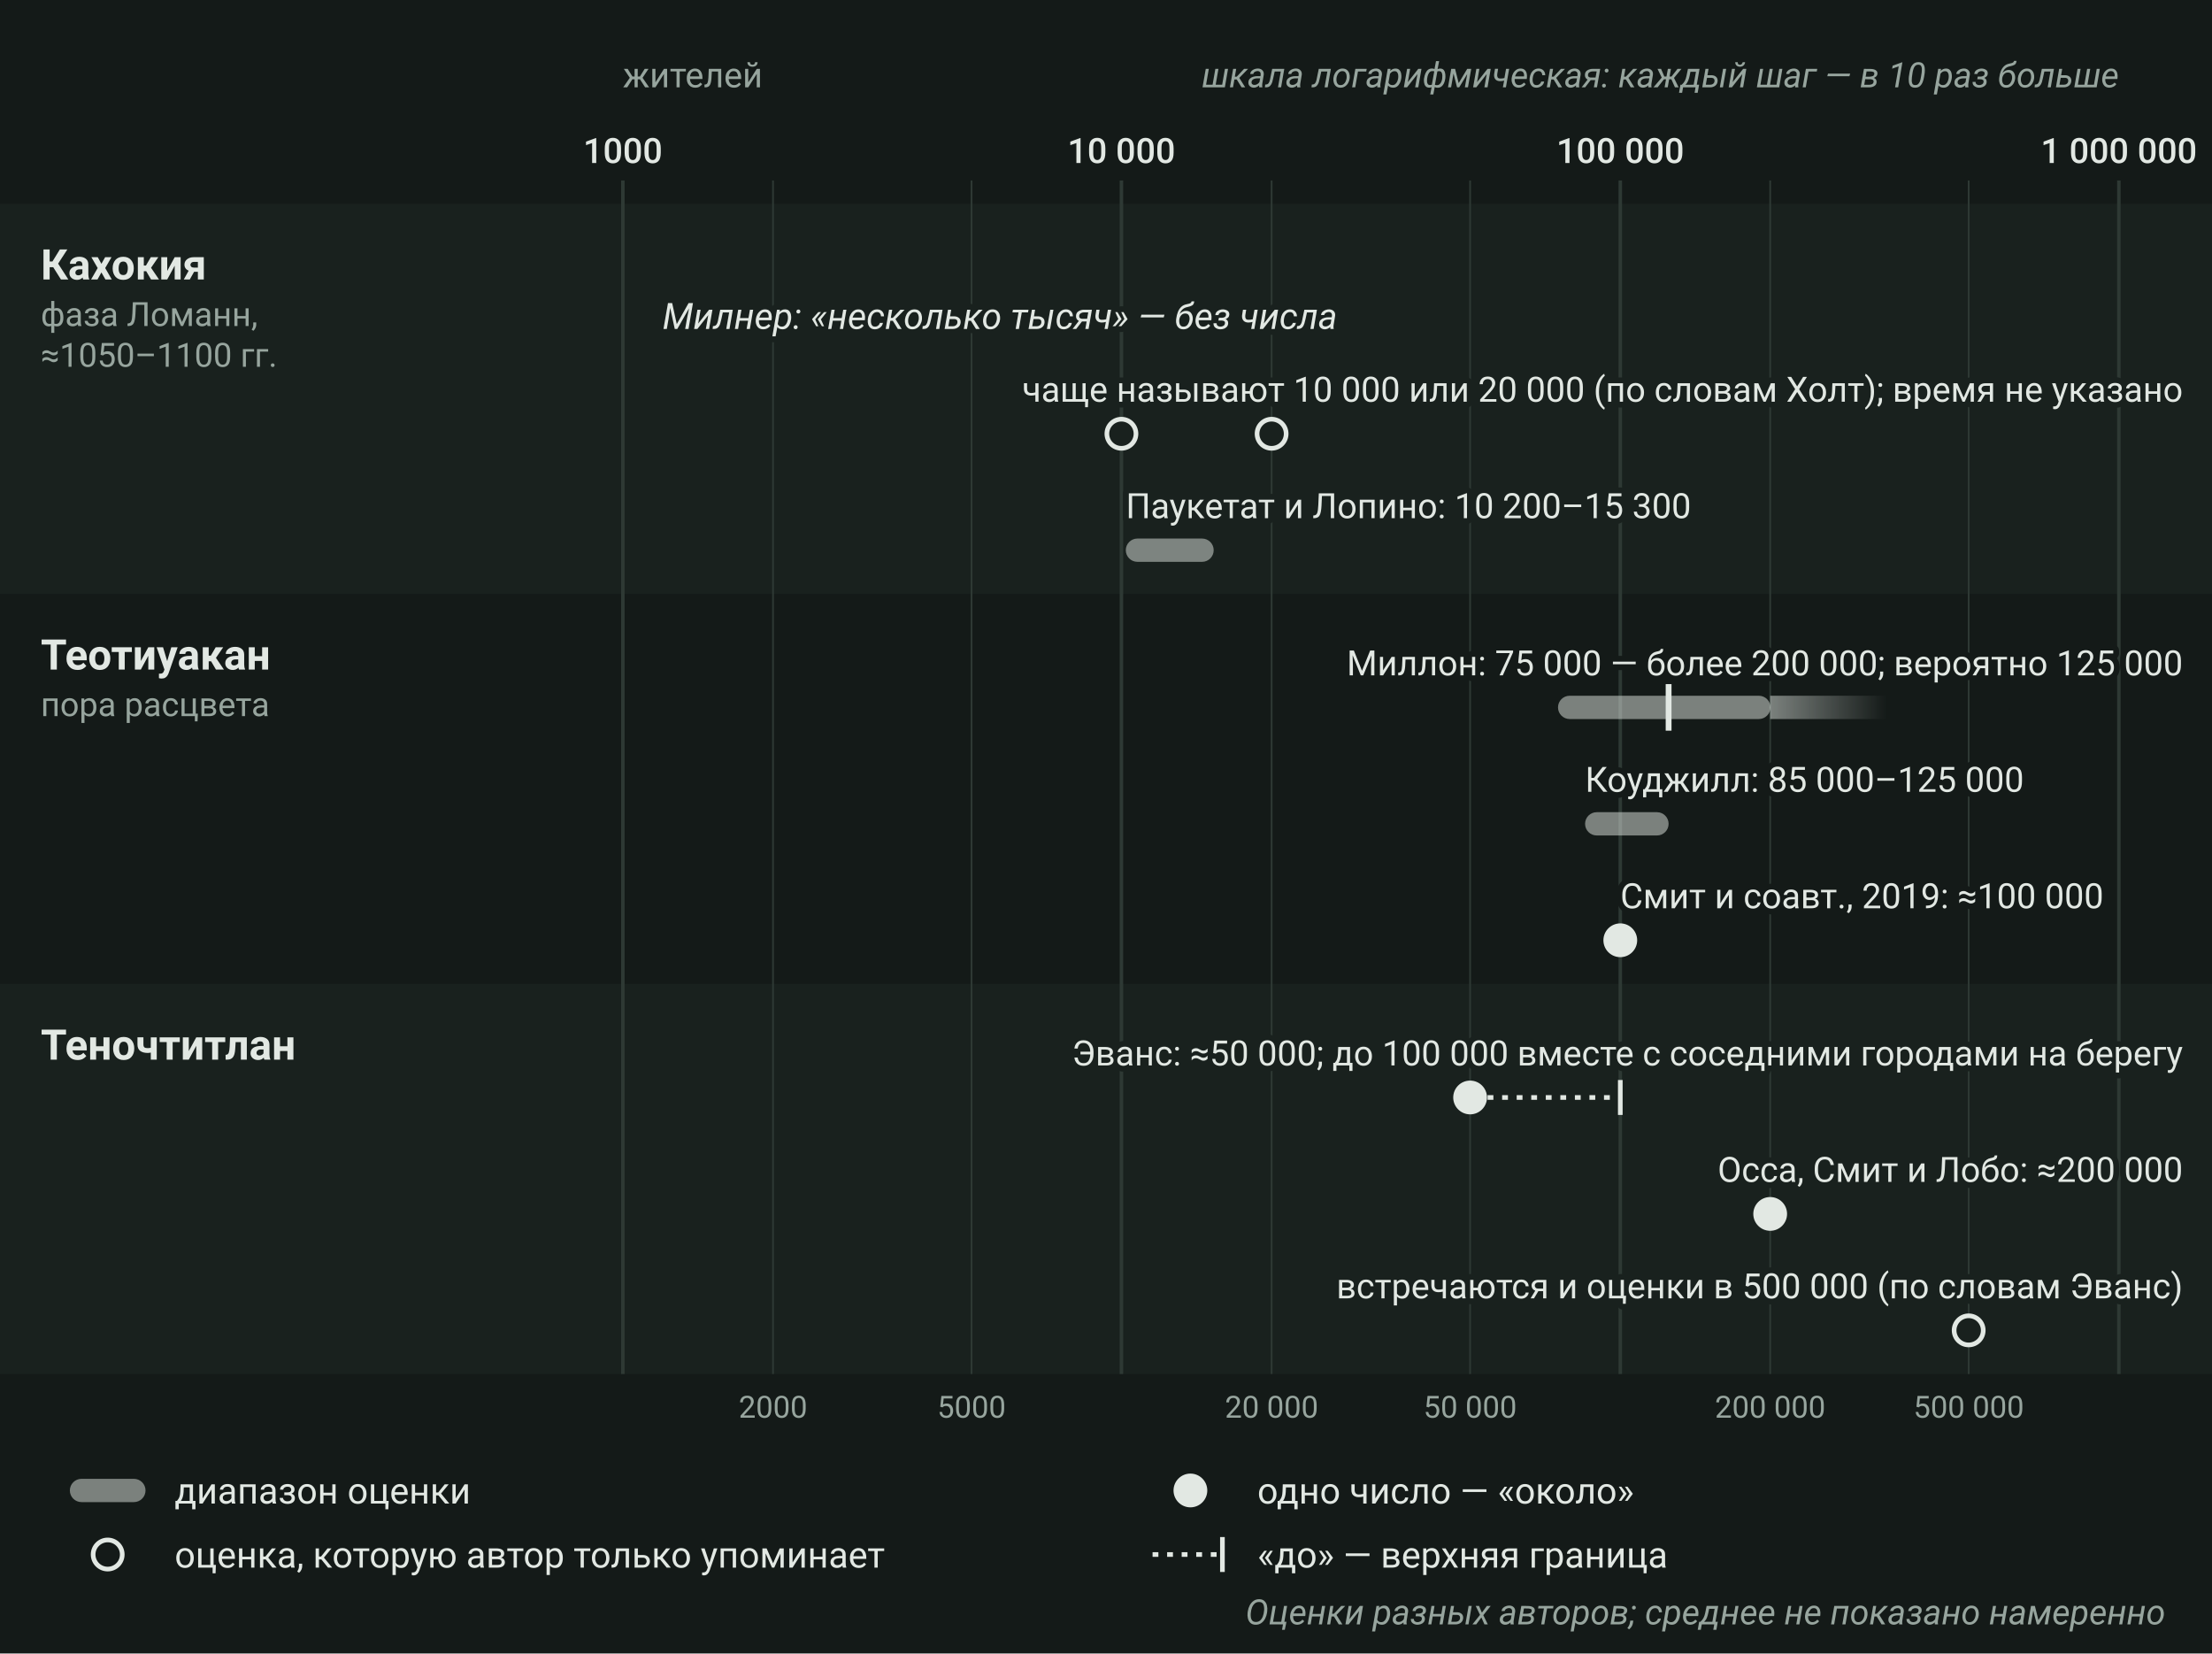
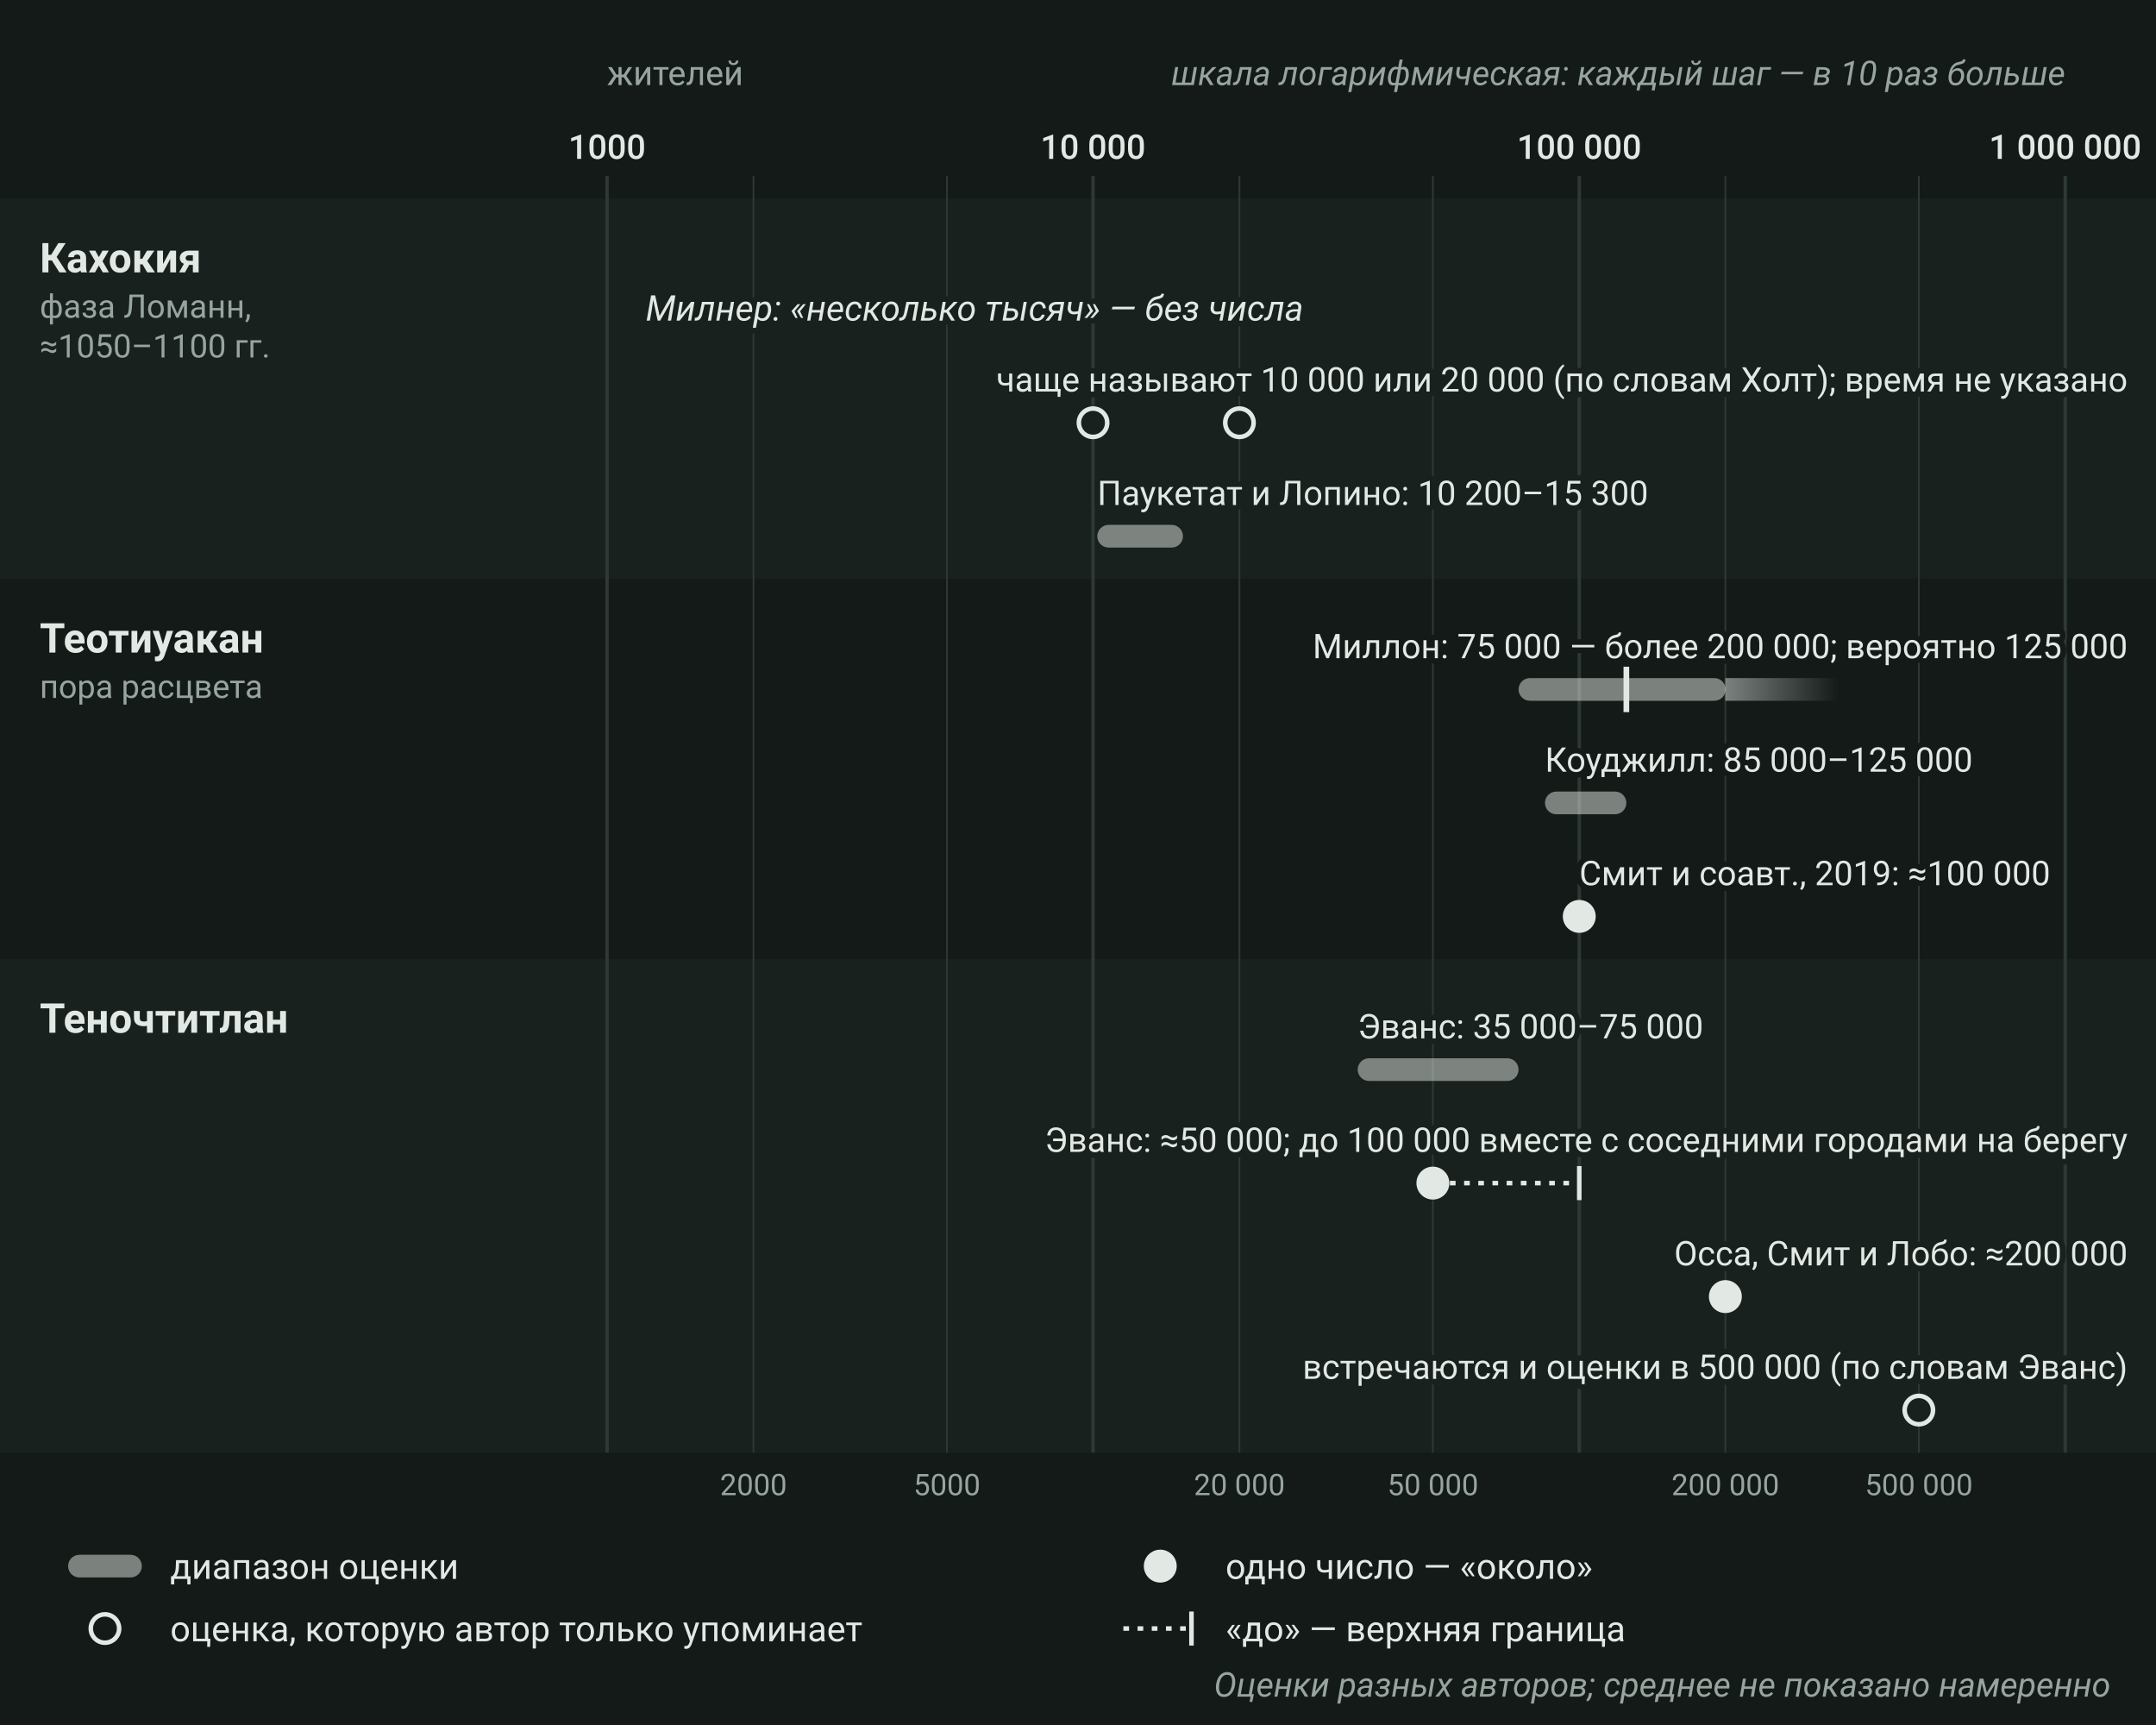
- <svg xmlns="http://www.w3.org/2000/svg" viewBox="0 0 760 568" width="760" height="568" role="img" aria-labelledby="t d" font-family="'Alegreya Sans','Segoe UI',Roboto,'Helvetica Neue',Arial,sans-serif">
-   <rect width="760" height="568" fill="#141A18" />
+ <svg xmlns="http://www.w3.org/2000/svg" viewBox="0 0 760 608" width="760" height="608" role="img" aria-labelledby="t d" font-family="'Alegreya Sans','Segoe UI',Roboto,'Helvetica Neue',Arial,sans-serif">
+   <rect width="760" height="608" fill="#141A18" />
  <defs>
    <linearGradient id="more" x1="0" x2="1">
      <stop offset="0" stop-color="#E2E8E3" stop-opacity=".5" />
      <stop offset="1" stop-color="#E2E8E3" stop-opacity="0" />
    </linearGradient>
    <marker id="head-ink" viewBox="0 0 10 10" refX="7" refY="5" markerWidth="5" markerHeight="5" orient="auto-start-reverse">
      <path d="M0,0L10,5L0,10z" fill="#E2E8E3" />
    </marker>
  </defs>
  <rect x="0.0" y="70.0" width="760.0" height="134.0" rx="0" fill="#19211E" fill-opacity="1.0" />
-   <rect x="0.0" y="338.0" width="760.0" height="134.0" rx="0" fill="#19211E" fill-opacity="1.0" />
-   <line x1="214.0" y1="62.0" x2="214.0" y2="472.0" stroke="#2E3934" stroke-width="1.2" stroke-opacity="1.0" />
+   <rect x="0.0" y="338.0" width="760.0" height="174.0" rx="0" fill="#19211E" fill-opacity="1.0" />
+   <line x1="214.0" y1="62.0" x2="214.0" y2="512.0" stroke="#2E3934" stroke-width="1.2" stroke-opacity="1.0" />
  <text x="214.0" y="56.0" fill="#E2E8E3" font-size="12" text-anchor="middle" font-weight="500" font-family="'Alegreya Sans','Segoe UI',Roboto,'Helvetica Neue',Arial,sans-serif">1000</text>
-   <line x1="265.6" y1="62.0" x2="265.6" y2="472.0" stroke="#2E3934" stroke-width="0.6" stroke-opacity="1.0" />
-   <text x="265.6" y="487.0" fill="#97A59E" font-size="10.5" text-anchor="middle" font-weight="400" font-family="'Alegreya Sans','Segoe UI',Roboto,'Helvetica Neue',Arial,sans-serif">2000</text>
-   <line x1="333.8" y1="62.0" x2="333.8" y2="472.0" stroke="#2E3934" stroke-width="0.6" stroke-opacity="1.0" />
-   <text x="333.8" y="487.0" fill="#97A59E" font-size="10.5" text-anchor="middle" font-weight="400" font-family="'Alegreya Sans','Segoe UI',Roboto,'Helvetica Neue',Arial,sans-serif">5000</text>
-   <line x1="385.3" y1="62.0" x2="385.3" y2="472.0" stroke="#2E3934" stroke-width="1.2" stroke-opacity="1.0" />
+   <line x1="265.6" y1="62.0" x2="265.6" y2="512.0" stroke="#2E3934" stroke-width="0.6" stroke-opacity="1.0" />
+   <text x="265.6" y="527.0" fill="#97A59E" font-size="10.5" text-anchor="middle" font-weight="400" font-family="'Alegreya Sans','Segoe UI',Roboto,'Helvetica Neue',Arial,sans-serif">2000</text>
+   <line x1="333.8" y1="62.0" x2="333.8" y2="512.0" stroke="#2E3934" stroke-width="0.6" stroke-opacity="1.0" />
+   <text x="333.8" y="527.0" fill="#97A59E" font-size="10.5" text-anchor="middle" font-weight="400" font-family="'Alegreya Sans','Segoe UI',Roboto,'Helvetica Neue',Arial,sans-serif">5000</text>
+   <line x1="385.3" y1="62.0" x2="385.3" y2="512.0" stroke="#2E3934" stroke-width="1.2" stroke-opacity="1.0" />
  <text x="385.3" y="56.0" fill="#E2E8E3" font-size="12" text-anchor="middle" font-weight="500" font-family="'Alegreya Sans','Segoe UI',Roboto,'Helvetica Neue',Arial,sans-serif">10 000</text>
-   <line x1="436.9" y1="62.0" x2="436.9" y2="472.0" stroke="#2E3934" stroke-width="0.6" stroke-opacity="1.0" />
-   <text x="436.9" y="487.0" fill="#97A59E" font-size="10.5" text-anchor="middle" font-weight="400" font-family="'Alegreya Sans','Segoe UI',Roboto,'Helvetica Neue',Arial,sans-serif">20 000</text>
-   <line x1="505.1" y1="62.0" x2="505.1" y2="472.0" stroke="#2E3934" stroke-width="0.6" stroke-opacity="1.0" />
-   <text x="505.1" y="487.0" fill="#97A59E" font-size="10.5" text-anchor="middle" font-weight="400" font-family="'Alegreya Sans','Segoe UI',Roboto,'Helvetica Neue',Arial,sans-serif">50 000</text>
-   <line x1="556.7" y1="62.0" x2="556.7" y2="472.0" stroke="#2E3934" stroke-width="1.2" stroke-opacity="1.0" />
+   <line x1="436.9" y1="62.0" x2="436.9" y2="512.0" stroke="#2E3934" stroke-width="0.6" stroke-opacity="1.0" />
+   <text x="436.9" y="527.0" fill="#97A59E" font-size="10.5" text-anchor="middle" font-weight="400" font-family="'Alegreya Sans','Segoe UI',Roboto,'Helvetica Neue',Arial,sans-serif">20 000</text>
+   <line x1="505.1" y1="62.0" x2="505.1" y2="512.0" stroke="#2E3934" stroke-width="0.6" stroke-opacity="1.0" />
+   <text x="505.1" y="527.0" fill="#97A59E" font-size="10.5" text-anchor="middle" font-weight="400" font-family="'Alegreya Sans','Segoe UI',Roboto,'Helvetica Neue',Arial,sans-serif">50 000</text>
+   <line x1="556.7" y1="62.0" x2="556.7" y2="512.0" stroke="#2E3934" stroke-width="1.2" stroke-opacity="1.0" />
  <text x="556.7" y="56.0" fill="#E2E8E3" font-size="12" text-anchor="middle" font-weight="500" font-family="'Alegreya Sans','Segoe UI',Roboto,'Helvetica Neue',Arial,sans-serif">100 000</text>
-   <line x1="608.2" y1="62.0" x2="608.2" y2="472.0" stroke="#2E3934" stroke-width="0.6" stroke-opacity="1.0" />
-   <text x="608.2" y="487.0" fill="#97A59E" font-size="10.5" text-anchor="middle" font-weight="400" font-family="'Alegreya Sans','Segoe UI',Roboto,'Helvetica Neue',Arial,sans-serif">200 000</text>
-   <line x1="676.4" y1="62.0" x2="676.4" y2="472.0" stroke="#2E3934" stroke-width="0.6" stroke-opacity="1.0" />
-   <text x="676.4" y="487.0" fill="#97A59E" font-size="10.5" text-anchor="middle" font-weight="400" font-family="'Alegreya Sans','Segoe UI',Roboto,'Helvetica Neue',Arial,sans-serif">500 000</text>
-   <line x1="728.0" y1="62.0" x2="728.0" y2="472.0" stroke="#2E3934" stroke-width="1.2" stroke-opacity="1.0" />
+   <line x1="608.2" y1="62.0" x2="608.2" y2="512.0" stroke="#2E3934" stroke-width="0.6" stroke-opacity="1.0" />
+   <text x="608.2" y="527.0" fill="#97A59E" font-size="10.5" text-anchor="middle" font-weight="400" font-family="'Alegreya Sans','Segoe UI',Roboto,'Helvetica Neue',Arial,sans-serif">200 000</text>
+   <line x1="676.4" y1="62.0" x2="676.4" y2="512.0" stroke="#2E3934" stroke-width="0.6" stroke-opacity="1.0" />
+   <text x="676.4" y="527.0" fill="#97A59E" font-size="10.5" text-anchor="middle" font-weight="400" font-family="'Alegreya Sans','Segoe UI',Roboto,'Helvetica Neue',Arial,sans-serif">500 000</text>
+   <line x1="728.0" y1="62.0" x2="728.0" y2="512.0" stroke="#2E3934" stroke-width="1.2" stroke-opacity="1.0" />
  <text x="728.0" y="56.0" fill="#E2E8E3" font-size="12" text-anchor="middle" font-weight="500" font-family="'Alegreya Sans','Segoe UI',Roboto,'Helvetica Neue',Arial,sans-serif">1 000 000</text>
  <text x="214.0" y="30.0" fill="#97A59E" font-size="12" text-anchor="start" font-weight="400" font-family="'Alegreya Sans','Segoe UI',Roboto,'Helvetica Neue',Arial,sans-serif">жителей</text>
  <text x="728.0" y="30.0" fill="#97A59E" font-size="12" text-anchor="end" font-weight="400" font-family="'Alegreya Sans','Segoe UI',Roboto,'Helvetica Neue',Arial,sans-serif" font-style="italic">шкала логарифмическая: каждый шаг — в 10 раз больше</text>
  <text x="14.0" y="96.0" fill="#E2E8E3" font-size="14.5" text-anchor="start" font-weight="600" font-family="'Alegreya Sans','Segoe UI',Roboto,'Helvetica Neue',Arial,sans-serif">Кахокия</text>
  <text x="14.0" y="112.0" fill="#97A59E" font-size="11.5" text-anchor="start" font-weight="400" font-family="'Alegreya Sans','Segoe UI',Roboto,'Helvetica Neue',Arial,sans-serif">фаза Ломанн,</text>
  <text x="14.0" y="126.0" fill="#97A59E" font-size="11.5" text-anchor="start" font-weight="400" font-family="'Alegreya Sans','Segoe UI',Roboto,'Helvetica Neue',Arial,sans-serif">≈1050–1100 гг.</text>
  <text x="227.6" y="113.0" fill="#E2E8E3" font-size="12.5" text-anchor="start" font-weight="400" font-family="'Alegreya Sans','Segoe UI',Roboto,'Helvetica Neue',Arial,sans-serif" font-style="italic" paint-order="stroke" stroke="#19211E" stroke-width="4" stroke-linejoin="round">Милнер: «несколько тысяч» — без числа</text>
  <circle cx="385.3" cy="149.0" r="5" fill="#19211E" stroke="#E2E8E3" stroke-width="1.6" />
  <circle cx="436.9" cy="149.0" r="5" fill="#19211E" stroke="#E2E8E3" stroke-width="1.6" />
  <text x="750.0" y="138.0" fill="#E2E8E3" font-size="12" text-anchor="end" font-weight="400" font-family="'Alegreya Sans','Segoe UI',Roboto,'Helvetica Neue',Arial,sans-serif" paint-order="stroke" stroke="#19211E" stroke-width="4" stroke-linejoin="round">чаще называют 10 000 или 20 000 (по словам Холт); время не указано</text>
  <rect x="386.8" y="185.0" width="30.2" height="8.0" rx="4" fill="#E2E8E3" fill-opacity="0.5" />
  <text x="386.8" y="178.0" fill="#E2E8E3" font-size="12" text-anchor="start" font-weight="400" font-family="'Alegreya Sans','Segoe UI',Roboto,'Helvetica Neue',Arial,sans-serif" paint-order="stroke" stroke="#19211E" stroke-width="4" stroke-linejoin="round">Паукетат и Лопино: 10 200–15 300</text>
  <text x="14.0" y="230.0" fill="#E2E8E3" font-size="14.5" text-anchor="start" font-weight="600" font-family="'Alegreya Sans','Segoe UI',Roboto,'Helvetica Neue',Arial,sans-serif">Теотиуакан</text>
  <text x="14.0" y="246.0" fill="#97A59E" font-size="11.5" text-anchor="start" font-weight="400" font-family="'Alegreya Sans','Segoe UI',Roboto,'Helvetica Neue',Arial,sans-serif">пора расцвета</text>
  <rect x="535.3" y="239.0" width="73.0" height="8.0" rx="4" fill="#E2E8E3" fill-opacity="0.5" />
  <rect x="608.2" y="239.0" width="40.0" height="8.0" rx="0" fill="url(#more)" fill-opacity="1.0" />
  <line x1="573.3" y1="235.0" x2="573.3" y2="251.0" stroke="#E2E8E3" stroke-width="2" stroke-opacity="1.0" />
  <text x="750.0" y="232.0" fill="#E2E8E3" font-size="12" text-anchor="end" font-weight="400" font-family="'Alegreya Sans','Segoe UI',Roboto,'Helvetica Neue',Arial,sans-serif" paint-order="stroke" stroke="#141A18" stroke-width="4" stroke-linejoin="round">Миллон: 75 000 — более 200 000; вероятно 125 000</text>
  <rect x="544.6" y="279.0" width="28.7" height="8.0" rx="4" fill="#E2E8E3" fill-opacity="0.5" />
  <text x="544.6" y="272.0" fill="#E2E8E3" font-size="12" text-anchor="start" font-weight="400" font-family="'Alegreya Sans','Segoe UI',Roboto,'Helvetica Neue',Arial,sans-serif" paint-order="stroke" stroke="#141A18" stroke-width="4" stroke-linejoin="round">Коуджилл: 85 000–125 000</text>
  <circle cx="556.7" cy="323.0" r="5" fill="#E2E8E3" stroke="#E2E8E3" stroke-width="1.6" />
  <text x="556.7" y="312.0" fill="#E2E8E3" font-size="12" text-anchor="start" font-weight="400" font-family="'Alegreya Sans','Segoe UI',Roboto,'Helvetica Neue',Arial,sans-serif" paint-order="stroke" stroke="#141A18" stroke-width="4" stroke-linejoin="round">Смит и соавт., 2019: ≈100 000</text>
  <text x="14.0" y="364.0" fill="#E2E8E3" font-size="14.5" text-anchor="start" font-weight="600" font-family="'Alegreya Sans','Segoe UI',Roboto,'Helvetica Neue',Arial,sans-serif">Теночтитлан</text>
-   <circle cx="505.1" cy="377.0" r="5" fill="#E2E8E3" stroke="#E2E8E3" stroke-width="1.6" />
-   <path d="M511.1,377.0L556.7,377.0" stroke="#E2E8E3" stroke-width="1.6" stroke-dasharray="2 3" />
-   <line x1="556.7" y1="371.0" x2="556.7" y2="383.0" stroke="#E2E8E3" stroke-width="1.6" stroke-opacity="1.0" />
-   <text x="750.0" y="366.0" fill="#E2E8E3" font-size="12" text-anchor="end" font-weight="400" font-family="'Alegreya Sans','Segoe UI',Roboto,'Helvetica Neue',Arial,sans-serif" paint-order="stroke" stroke="#19211E" stroke-width="4" stroke-linejoin="round">Эванс: ≈50 000; до 100 000 вместе с соседними городами на берегу</text>
-   <circle cx="608.2" cy="417.0" r="5" fill="#E2E8E3" stroke="#E2E8E3" stroke-width="1.6" />
-   <text x="750.0" y="406.0" fill="#E2E8E3" font-size="12" text-anchor="end" font-weight="400" font-family="'Alegreya Sans','Segoe UI',Roboto,'Helvetica Neue',Arial,sans-serif" paint-order="stroke" stroke="#19211E" stroke-width="4" stroke-linejoin="round">Осса, Смит и Лобо: ≈200 000</text>
-   <circle cx="676.4" cy="457.0" r="5" fill="#19211E" stroke="#E2E8E3" stroke-width="1.6" />
-   <text x="750.0" y="446.0" fill="#E2E8E3" font-size="12" text-anchor="end" font-weight="400" font-family="'Alegreya Sans','Segoe UI',Roboto,'Helvetica Neue',Arial,sans-serif" paint-order="stroke" stroke="#19211E" stroke-width="4" stroke-linejoin="round">встречаются и оценки в 500 000 (по словам Эванс)</text>
-   <rect x="24.0" y="508.0" width="26.0" height="8.0" rx="4" fill="#E2E8E3" fill-opacity="0.5" />
-   <text x="60.0" y="516.5" fill="#E2E8E3" font-size="12.5" text-anchor="start" font-weight="400" font-family="'Alegreya Sans','Segoe UI',Roboto,'Helvetica Neue',Arial,sans-serif">диапазон оценки</text>
-   <circle cx="409" cy="512" r="5" fill="#E2E8E3" stroke="#E2E8E3" stroke-width="1.6" />
-   <text x="432.0" y="516.5" fill="#E2E8E3" font-size="12.5" text-anchor="start" font-weight="400" font-family="'Alegreya Sans','Segoe UI',Roboto,'Helvetica Neue',Arial,sans-serif">одно число — «около»</text>
-   <circle cx="37" cy="534" r="5" fill="#141A18" stroke="#E2E8E3" stroke-width="1.6" />
-   <text x="60.0" y="538.5" fill="#E2E8E3" font-size="12.5" text-anchor="start" font-weight="400" font-family="'Alegreya Sans','Segoe UI',Roboto,'Helvetica Neue',Arial,sans-serif">оценка, которую автор только упоминает</text>
-   <path d="M396,534L420,534" stroke="#E2E8E3" stroke-width="1.6" stroke-dasharray="2 3" />
-   <line x1="420.0" y1="528.0" x2="420.0" y2="540.0" stroke="#E2E8E3" stroke-width="1.6" stroke-opacity="1.0" />
-   <text x="432.0" y="538.5" fill="#E2E8E3" font-size="12.5" text-anchor="start" font-weight="400" font-family="'Alegreya Sans','Segoe UI',Roboto,'Helvetica Neue',Arial,sans-serif">«до» — верхняя граница</text>
-   <text x="744.0" y="558.0" fill="#97A59E" font-size="12" text-anchor="end" font-weight="400" font-family="'Alegreya Sans','Segoe UI',Roboto,'Helvetica Neue',Arial,sans-serif" font-style="italic">Оценки разных авторов; среднее не показано намеренно</text>
+   <rect x="478.6" y="373.0" width="56.7" height="8.0" rx="4" fill="#E2E8E3" fill-opacity="0.5" />
+   <text x="478.6" y="366.0" fill="#E2E8E3" font-size="12" text-anchor="start" font-weight="400" font-family="'Alegreya Sans','Segoe UI',Roboto,'Helvetica Neue',Arial,sans-serif" paint-order="stroke" stroke="#19211E" stroke-width="4" stroke-linejoin="round">Эванс: 35 000–75 000</text>
+   <circle cx="505.1" cy="417.0" r="5" fill="#E2E8E3" stroke="#E2E8E3" stroke-width="1.6" />
+   <path d="M511.1,417.0L556.7,417.0" stroke="#E2E8E3" stroke-width="1.6" stroke-dasharray="2 3" />
+   <line x1="556.7" y1="411.0" x2="556.7" y2="423.0" stroke="#E2E8E3" stroke-width="1.6" stroke-opacity="1.0" />
+   <text x="750.0" y="406.0" fill="#E2E8E3" font-size="12" text-anchor="end" font-weight="400" font-family="'Alegreya Sans','Segoe UI',Roboto,'Helvetica Neue',Arial,sans-serif" paint-order="stroke" stroke="#19211E" stroke-width="4" stroke-linejoin="round">Эванс: ≈50 000; до 100 000 вместе с соседними городами на берегу</text>
+   <circle cx="608.2" cy="457.0" r="5" fill="#E2E8E3" stroke="#E2E8E3" stroke-width="1.6" />
+   <text x="750.0" y="446.0" fill="#E2E8E3" font-size="12" text-anchor="end" font-weight="400" font-family="'Alegreya Sans','Segoe UI',Roboto,'Helvetica Neue',Arial,sans-serif" paint-order="stroke" stroke="#19211E" stroke-width="4" stroke-linejoin="round">Осса, Смит и Лобо: ≈200 000</text>
+   <circle cx="676.4" cy="497.0" r="5" fill="#19211E" stroke="#E2E8E3" stroke-width="1.6" />
+   <text x="750.0" y="486.0" fill="#E2E8E3" font-size="12" text-anchor="end" font-weight="400" font-family="'Alegreya Sans','Segoe UI',Roboto,'Helvetica Neue',Arial,sans-serif" paint-order="stroke" stroke="#19211E" stroke-width="4" stroke-linejoin="round">встречаются и оценки в 500 000 (по словам Эванс)</text>
+   <rect x="24.0" y="548.0" width="26.0" height="8.0" rx="4" fill="#E2E8E3" fill-opacity="0.5" />
+   <text x="60.0" y="556.5" fill="#E2E8E3" font-size="12.5" text-anchor="start" font-weight="400" font-family="'Alegreya Sans','Segoe UI',Roboto,'Helvetica Neue',Arial,sans-serif">диапазон оценки</text>
+   <circle cx="409" cy="552" r="5" fill="#E2E8E3" stroke="#E2E8E3" stroke-width="1.6" />
+   <text x="432.0" y="556.5" fill="#E2E8E3" font-size="12.5" text-anchor="start" font-weight="400" font-family="'Alegreya Sans','Segoe UI',Roboto,'Helvetica Neue',Arial,sans-serif">одно число — «около»</text>
+   <circle cx="37" cy="574" r="5" fill="#141A18" stroke="#E2E8E3" stroke-width="1.6" />
+   <text x="60.0" y="578.5" fill="#E2E8E3" font-size="12.5" text-anchor="start" font-weight="400" font-family="'Alegreya Sans','Segoe UI',Roboto,'Helvetica Neue',Arial,sans-serif">оценка, которую автор только упоминает</text>
+   <path d="M396,574L420,574" stroke="#E2E8E3" stroke-width="1.6" stroke-dasharray="2 3" />
+   <line x1="420.0" y1="568.0" x2="420.0" y2="580.0" stroke="#E2E8E3" stroke-width="1.6" stroke-opacity="1.0" />
+   <text x="432.0" y="578.5" fill="#E2E8E3" font-size="12.5" text-anchor="start" font-weight="400" font-family="'Alegreya Sans','Segoe UI',Roboto,'Helvetica Neue',Arial,sans-serif">«до» — верхняя граница</text>
+   <text x="744.0" y="598.0" fill="#97A59E" font-size="12" text-anchor="end" font-weight="400" font-family="'Alegreya Sans','Segoe UI',Roboto,'Helvetica Neue',Arial,sans-serif" font-style="italic">Оценки разных авторов; среднее не показано намеренно</text>
</svg>
